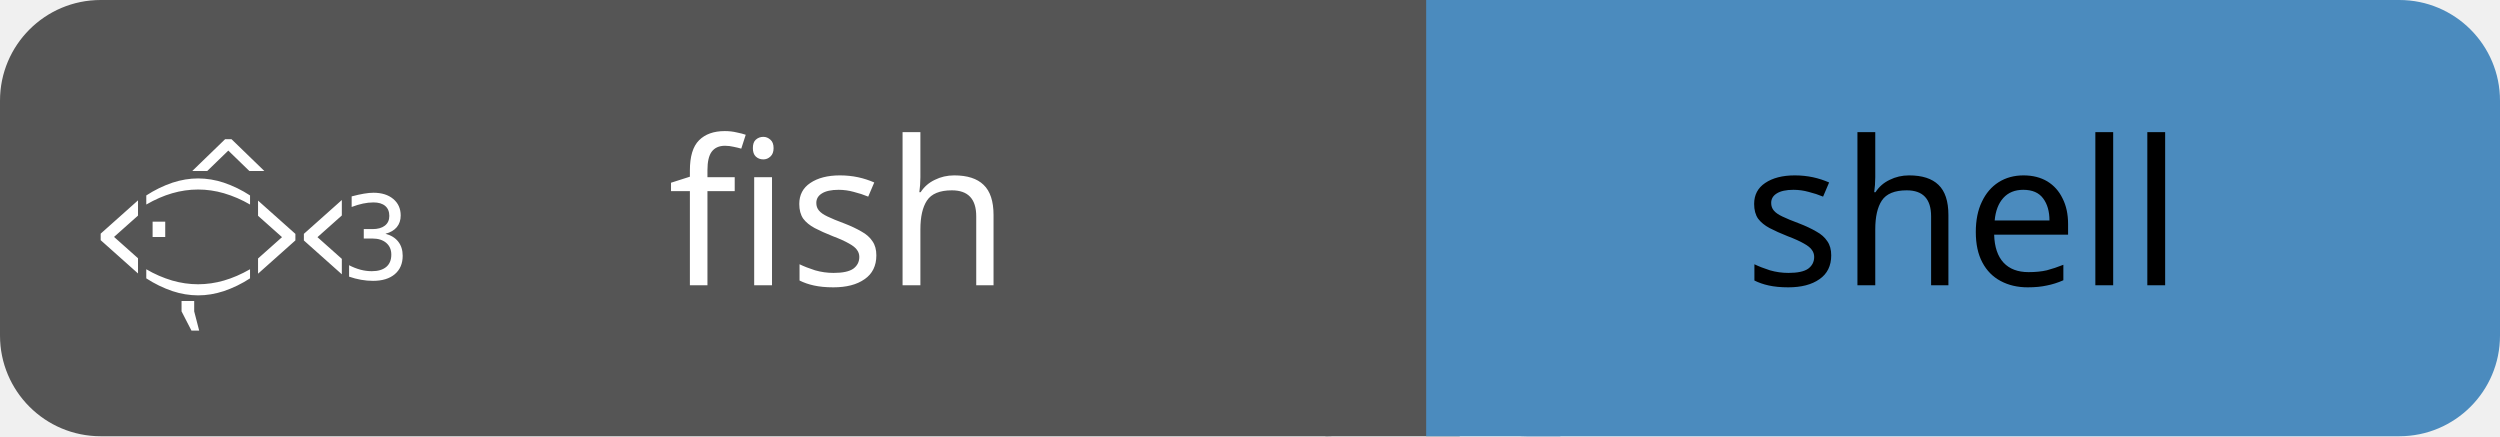
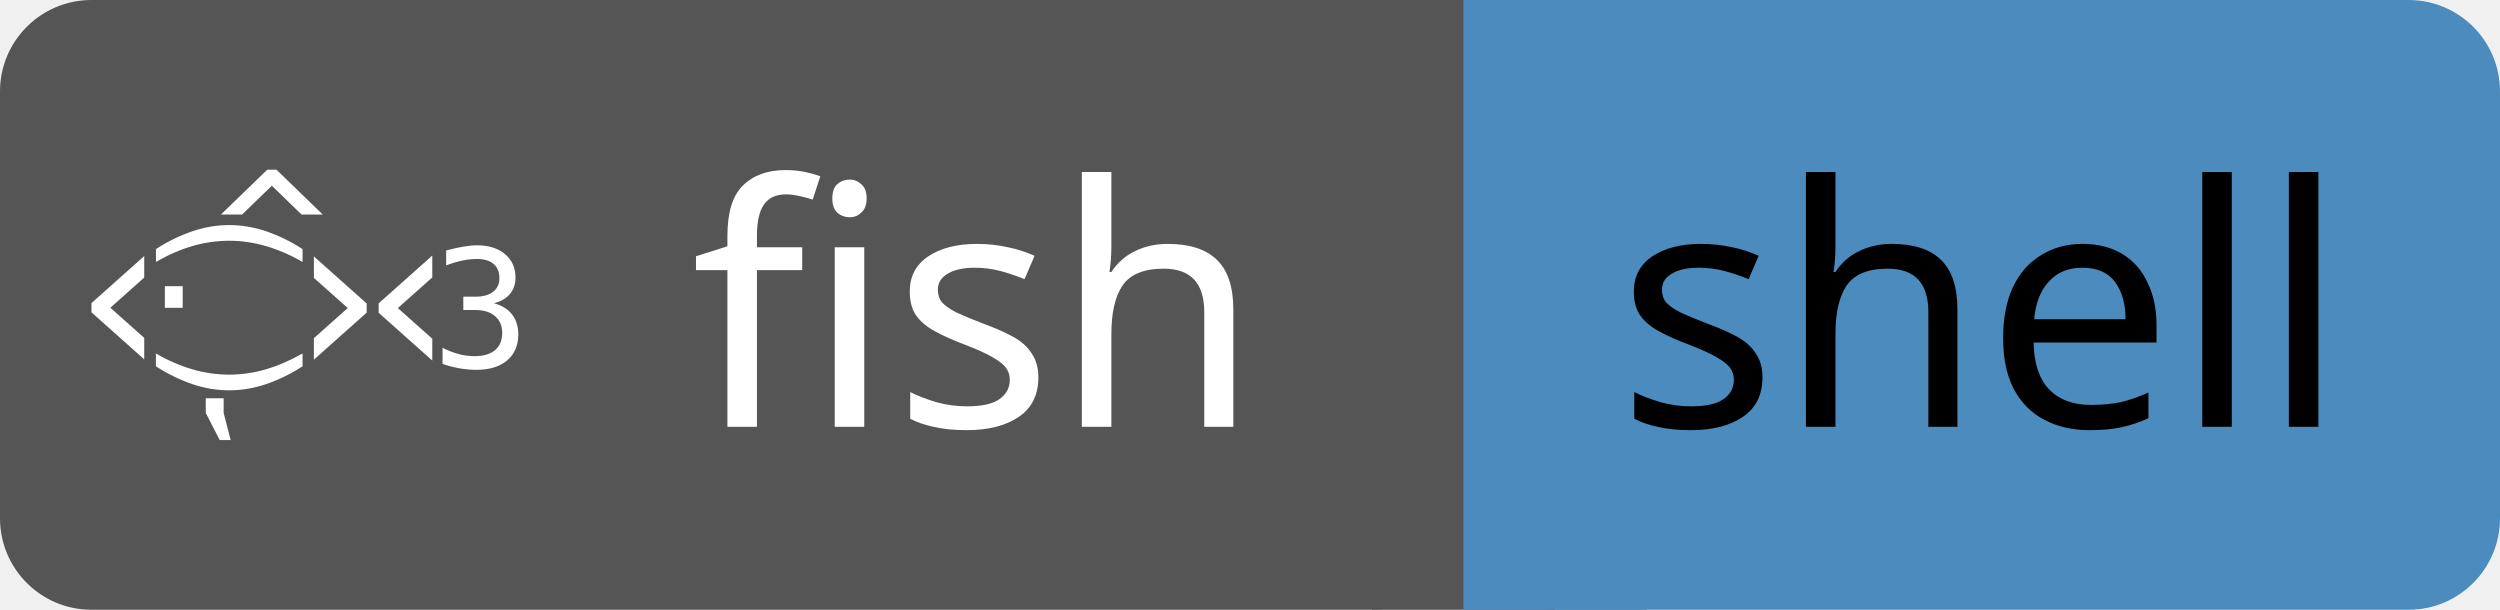
- <svg xmlns="http://www.w3.org/2000/svg" id="fishshell" width="149.0" height="26" viewBox="0 0 149.0 26">
+ <svg xmlns="http://www.w3.org/2000/svg" id="fishshell" width="82.0" height="20" viewBox="0 0 82.0 20">
  <g shape-rendering="geometricPrecision">
-     <rect x="0" width="85.0" height="26" fill="#555" rx="6" ry="6" />
-     <rect x="85.0" width="64.0" height="26" fill="#4B8BBE" rx="6" ry="6" />
-     <rect x="79.0" width="8" height="26" fill="#555" rx="0" ry="0" />
-     <rect x="85.0" width="8" height="26" fill="#4B8BBE" rx="0" ry="0" />
+     <rect x="0" width="48.0" height="20" fill="#555" rx="3" ry="3" />
+     <rect x="48.0" width="34.0" height="20" fill="#4B8BBE" rx="3" ry="3" />
+     <rect x="45.0" width="6" height="20" fill="#555" rx="0" ry="0" />
+     <rect x="48.0" width="6" height="20" fill="#4B8BBE" rx="0" ry="0" />
  </g>
  <g text-anchor="middle" shape-rendering="geometricPrecision">
-     <text fill="#fff" font-size="12" font-family="sans-serif" style="font-weight: 500" x="50.0" y="17">fish</text>
-     <text fill="#000" font-size="12" font-family="sans-serif" style="font-weight: 500" x="117.0" y="17">shell</text>
+     <text fill="#fff" font-size="11" font-family="sans-serif" style="font-weight: 500" x="32.0" y="14">fish</text>
+     <text fill="#000" font-size="11" font-family="sans-serif" style="font-weight: 500" x="65.0" y="14">shell</text>
  </g>
  <g shape-rendering="geometricPrecision">
-     <svg width="18" height="18" viewBox="0 0 24 24" x="6" y="5" fill="none">
+     <svg width="14" height="14" viewBox="0 0 24 24" x="3" y="3" fill="none">
      <path fill="#ffffff" d="m19.164 9.228-3.016 2.688v.527l3.016 2.688v-1.228l-1.936-1.723 1.936-1.724V9.228m-6.658.046v1.208l1.905 1.696-1.905 1.695v1.209l2.968-2.645v-.518l-2.968-2.645M9.781 7.847a6.519 6.519 0 0 0-2.038-.335c-.672 0-1.349.112-2.03.335a9.23 9.23 0 0 0-2.088 1.017v.723c.69-.4 1.377-.7 2.06-.897a7.388 7.388 0 0 1 2.058-.296c.684 0 1.368.098 2.052.296a9.452 9.452 0 0 1 2.075.897v-.723a9.229 9.229 0 0 0-2.09-1.017m.014 7.78a7.371 7.371 0 0 1-2.052.296 7.388 7.388 0 0 1-2.057-.296 9.18 9.18 0 0 1-2.061-.897v.723a9.228 9.228 0 0 0 2.088 1.017 6.492 6.492 0 0 0 2.03.335c.678 0 1.357-.112 2.038-.335a9.227 9.227 0 0 0 2.089-1.017v-.723c-.7.4-1.391.7-2.075.897m.602-11.23h-.51L7.28 6.92h1.19l1.672-1.62 1.671 1.62h1.191l-2.607-2.525m-2.965 13.68v-.824H6.427v.825l.786 1.527h.614l-.395-1.527M4.127 10.95v1.216H5.13V10.95H4.127m-1.16-1.695L0 11.901v.518l2.967 2.645v-1.208L1.063 12.16l1.904-1.695V9.256m20.68 3.28c-.235-.3-.574-.509-1.017-.626.395-.103.696-.278.902-.525.206-.247.31-.556.31-.926 0-.546-.197-.984-.59-1.314-.393-.33-.919-.495-1.575-.495-.22 0-.473.025-.758.073-.284.048-.61.12-.974.217v.84c.314-.12.613-.21.9-.27a4.05 4.05 0 0 1 .832-.091c.403 0 .714.093.933.278.218.185.328.451.328.798 0 .328-.118.584-.353.768-.235.184-.562.276-.98.276h-.697v.75h.696c.458 0 .821.116 1.09.346.268.23.402.542.402.934 0 .425-.134.75-.402.976-.269.226-.653.339-1.153.339a3.55 3.55 0 0 1-.89-.117 4.395 4.395 0 0 1-.91-.358v.909a6.1 6.1 0 0 0 .95.249c.323.057.639.085.95.085.738 0 1.315-.177 1.733-.53.417-.355.626-.842.626-1.463 0-.449-.118-.823-.353-1.123" />
    </svg>
  </g>
</svg>
